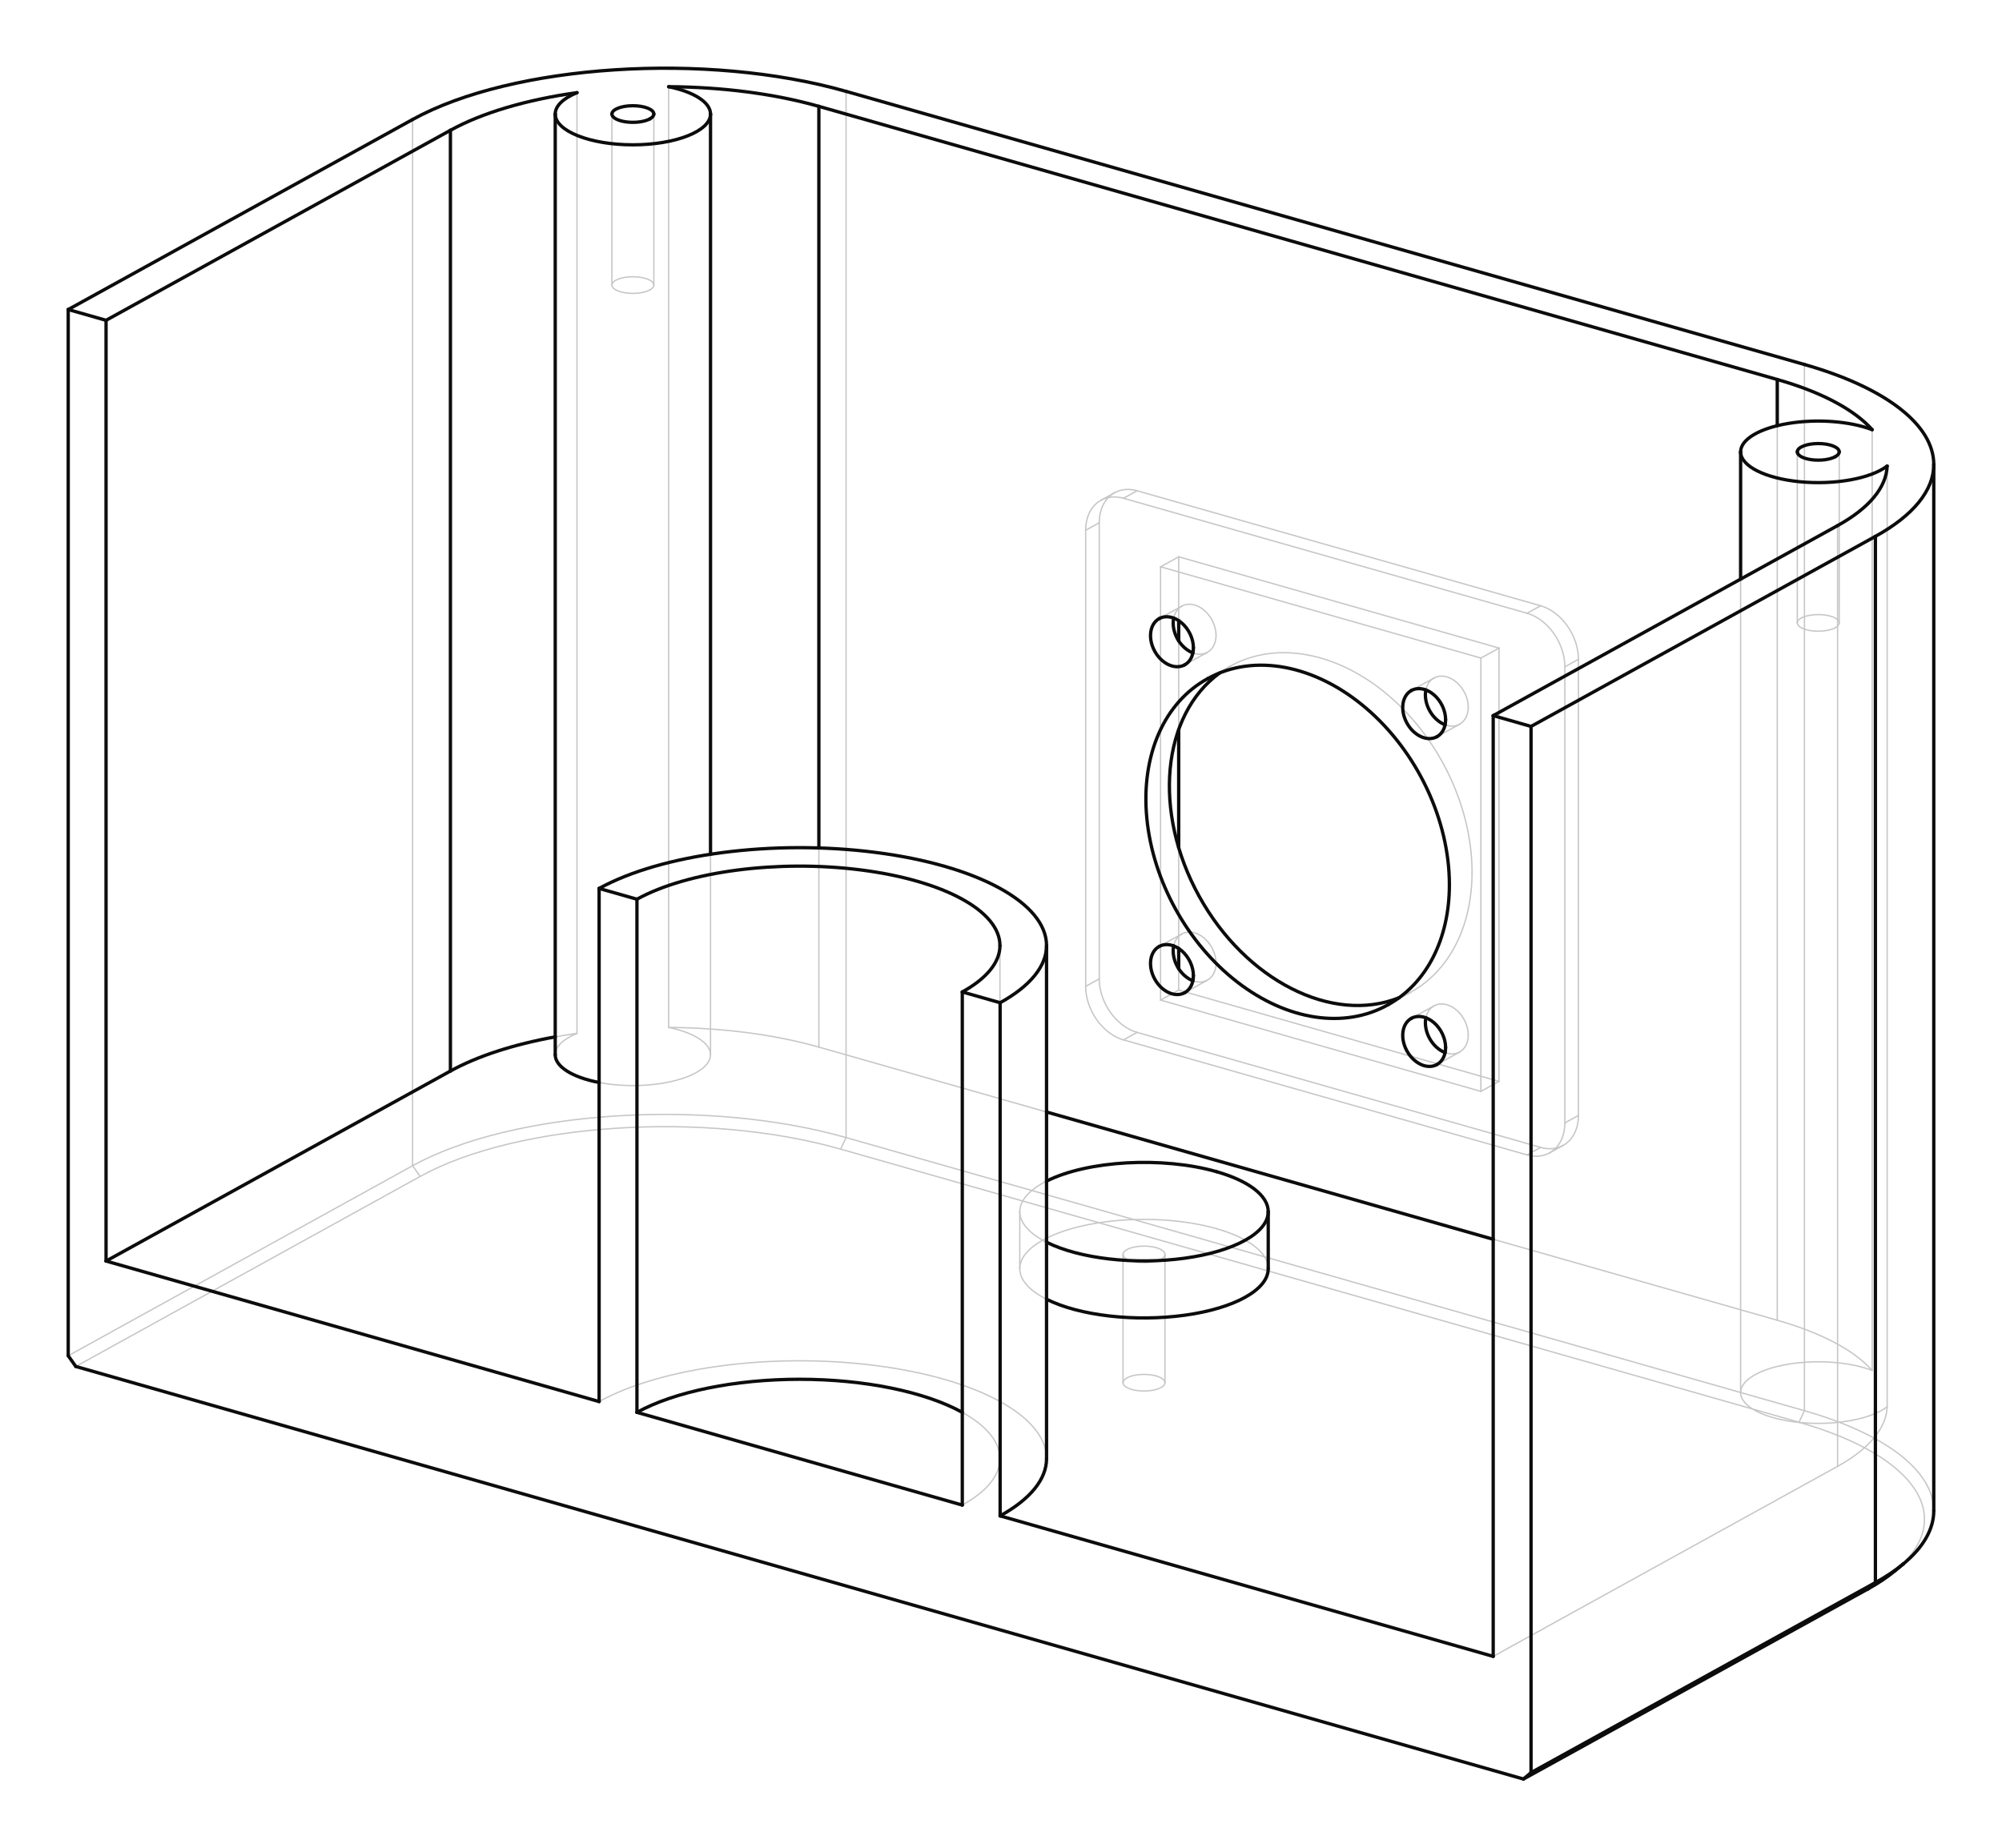
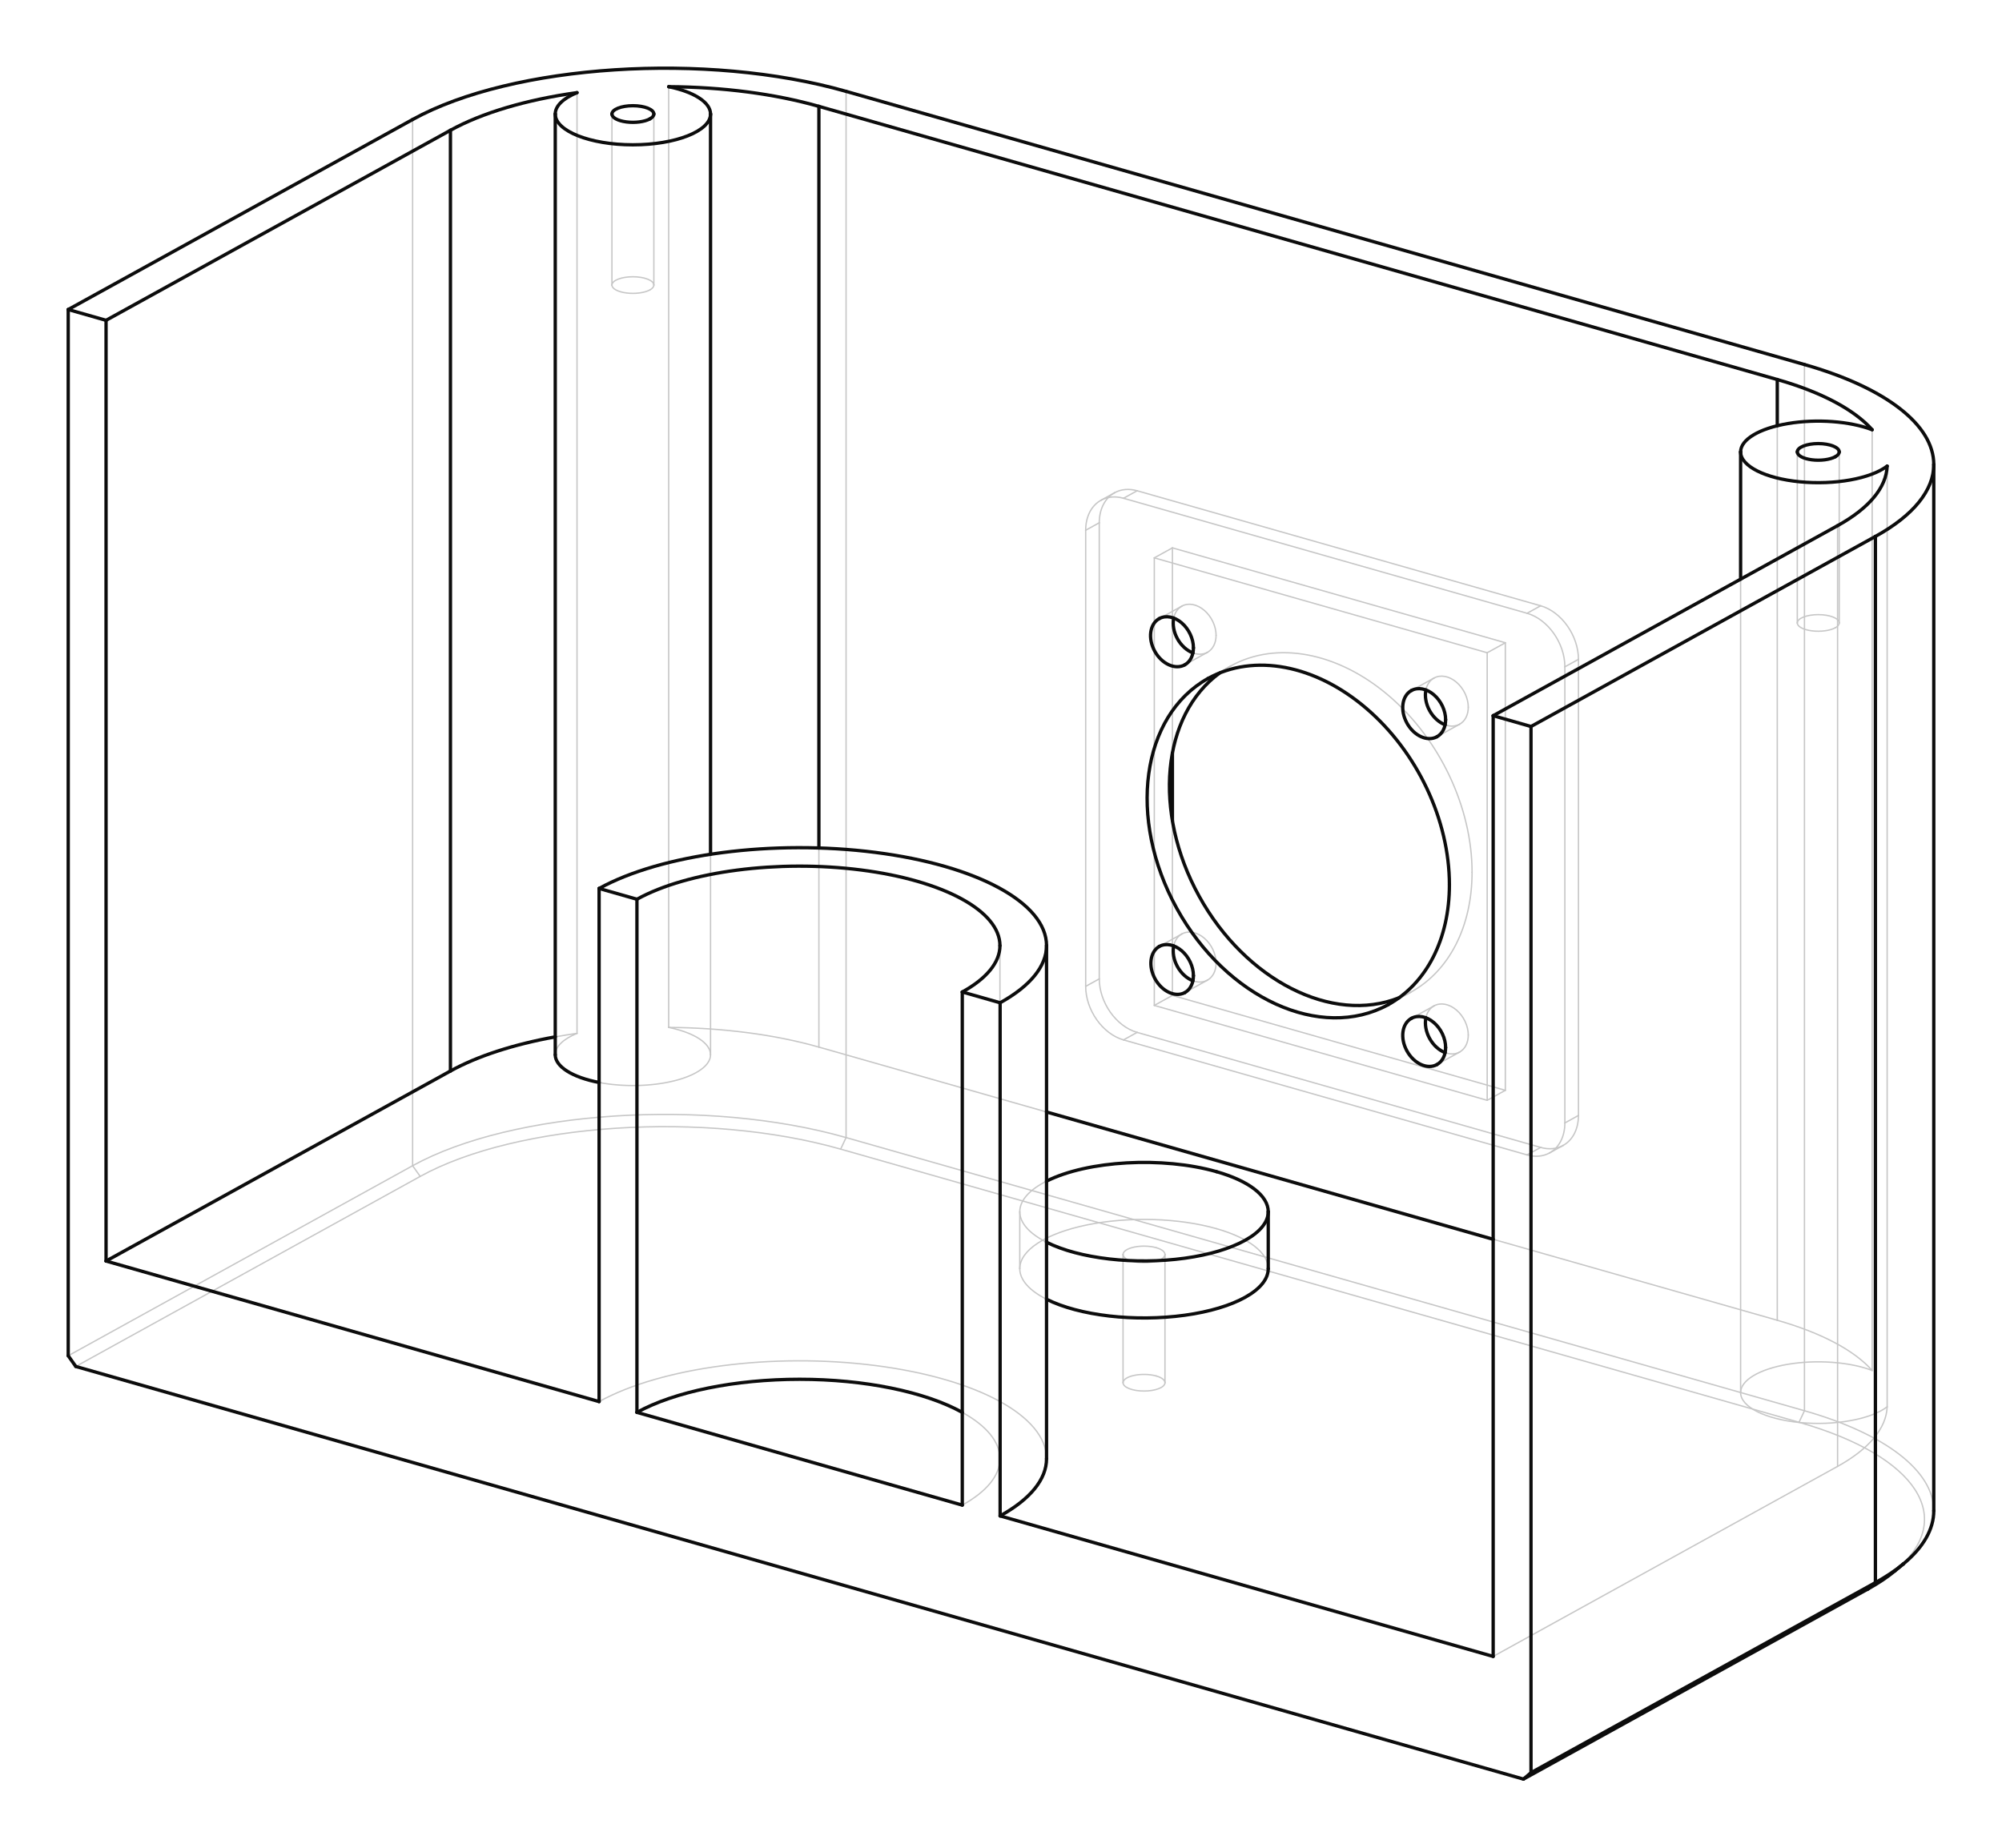
- <svg xmlns="http://www.w3.org/2000/svg" width="180.486mm" height="166.556mm" viewBox="-71.308 -69.863 128.919 118.969" version="1.1">
+ <svg xmlns="http://www.w3.org/2000/svg" width="180.485mm" height="166.561mm" viewBox="-71.293 -69.881 128.918 118.972" version="1.1">
  <g transform="scale(1,-1)" stroke-linecap="round">
    <g fill="none" stroke="rgb(198,198,198)" stroke-width="0.086" id="h">
-       <line x1="-66.915" y1="-17.452" x2="-44.739" y2="-5.213" />
-       <line x1="-66.428" y1="-18.142" x2="-44.252" y2="-5.903" />
-       <path d="M -44.739,-5.213 A 20.0,7.932 -180.0 0,0 -16.826,-3.401" />
-       <path d="M -44.252,-5.903 A 19.4,7.694 -180.0 0,0 -17.176,-4.145" />
-       <line x1="-17.176" y1="-4.145" x2="44.54" y2="-21.736" />
-       <path d="M 44.54,-21.736 A 19.4,7.694 -180.0 0,0 50.714,-31.308" />
-       <path d="M 3.148,-18.754 A 1.35,0.535 3.4052332388434823e-15 0,1 1.01,-19.189" />
-       <path d="M 1.01,-19.189 A 1.35,0.535 3.4052332388434823e-15 0,1 3.71,-19.189" />
-       <path d="M 3.71,-19.189 A 1.35,0.535 3.4052332388434823e-15 0,1 3.148,-18.754" />
-       <line x1="-16.826" y1="-3.401" x2="44.89" y2="-20.992" />
-       <line x1="-1.397" y1="6.338" x2="-1.397" y2="35.714" />
-       <path d="M 1.039,37.773 A 3.0,2.236 118.893 0,1 -0.411,37.646" />
-       <path d="M -0.411,37.646 A 3.0,2.236 118.893 0,1 -1.397,35.714" />
-       <line x1="1.039" y1="37.773" x2="27.025" y2="30.367" />
-       <path d="M 29.461,26.918 A 3.0,2.236 118.893 0,1 27.025,30.367" />
-       <line x1="29.461" y1="-2.457" x2="29.461" y2="26.918" />
-       <path d="M 27.025,-4.517 A 3.0,2.236 118.893 0,1 28.474,-4.389" />
-       <path d="M 28.474,-4.389 A 3.0,2.236 118.893 0,1 29.461,-2.457" />
-       <line x1="1.039" y1="2.89" x2="27.025" y2="-4.517" />
-       <path d="M -1.397,6.338 A 3.0,2.236 118.893 0,1 1.039,2.89" />
-       <path d="M 44.89,-20.992 A 20.0,7.932 -180.0 0,0 53.218,-27.433" />
-       <line x1="24.847" y1="-36.814" x2="47.023" y2="-24.575" />
-       <path d="M 50.216,-20.739 A 17.0,6.742 -180.0 0,0 47.023,-24.575" />
-       <line x1="50.216" y1="39.849" x2="50.216" y2="-20.739" />
-       <path d="M 49.25,-18.397 A 5.0,1.983 -1.428434098218665e-15 0,1 40.779,-19.825" />
-       <path d="M 40.779,-19.825 A 5.0,1.983 -1.428434098218665e-15 0,1 50.216,-20.739" />
-       <line x1="49.25" y1="42.19" x2="49.25" y2="-18.397" />
-       <path d="M 43.139,-15.165 A 17.0,6.742 -180.0 0,0 49.25,-18.397" />
-       <line x1="-18.577" y1="2.426" x2="-3.916" y2="-1.753" />
-       <line x1="24.847" y1="-9.951" x2="43.139" y2="-15.165" />
-       <path d="M -28.25,3.692 A 17.0,6.742 -180.0 0,0 -18.577,2.426" />
-       <line x1="-28.25" y1="64.279" x2="-28.25" y2="3.692" />
-       <path d="M -28.25,3.692 A 5.0,1.983 180.0 0,0 -25.554,1.932" />
-       <path d="M -25.554,1.932 A 5.0,1.983 180.0 0,0 -32.728,0.146" />
-       <path d="M -35.554,1.932 A 5.0,1.983 180.0 0,0 -34.153,3.309" />
-       <line x1="-34.153" y1="63.896" x2="-34.153" y2="3.309" />
-       <path d="M -35.554,3.085 A 17.0,6.742 -180.0 0,0 -34.153,3.309" />
-       <path d="M -29.458,51.191 A 1.35,0.535 1.074464060146504e-15 0,1 -29.204,51.504" />
-       <path d="M -29.204,51.504 A 1.35,0.535 1.074464060146504e-15 0,1 -31.904,51.504" />
-       <path d="M -31.904,51.504 A 1.35,0.535 1.074464060146504e-15 0,1 -29.458,51.191" />
-       <path d="M 46.875,29.434 A 1.35,0.535 1.074464060146504e-15 0,1 47.129,29.747" />
-       <path d="M 47.129,29.747 A 1.35,0.535 1.074464060146504e-15 0,1 44.429,29.747" />
-       <path d="M 44.429,29.747 A 1.35,0.535 1.074464060146504e-15 0,1 46.875,29.434" />
-       <path d="M -3.916,-24.083 A 15.9,6.306 1.074464060146504e-15 0,1 -32.728,-20.403" />
-       <path d="M 7.029,-9.268 A 8.0,3.173 3.4052332388434823e-15 0,1 -5.64,-11.845" />
-       <path d="M -5.64,-11.845 A 8.0,3.173 3.4052332388434823e-15 0,1 -3.916,-13.812" />
-       <path d="M 10.36,-11.845 A 8.0,3.173 3.4052332388434823e-15 0,1 7.029,-9.268" />
-       <path d="M -9.341,-27.069 A 12.9,5.116 1.074464060146504e-15 0,1 -6.916,-24.083" />
-       <path d="M -6.916,-24.083 A 12.9,5.116 1.074464060146504e-15 0,1 -9.341,-21.098" />
-       <path d="M 3.148,-10.492 A 1.35,0.535 3.4052332388434823e-15 0,1 1.01,-10.927" />
-       <path d="M 1.01,-10.927 A 1.35,0.535 3.4052332388434823e-15 0,1 3.71,-10.927" />
-       <path d="M 3.71,-10.927 A 1.35,0.535 3.4052332388434823e-15 0,1 3.148,-10.492" />
-       <line x1="-0.522" y1="6.821" x2="-0.522" y2="36.197" />
-       <path d="M 1.914,38.256 A 3.0,2.236 118.893 0,1 0.465,38.129" />
-       <path d="M 0.465,38.129 A 3.0,2.236 118.893 0,1 -0.522,36.197" />
-       <line x1="1.914" y1="38.256" x2="27.9" y2="30.85" />
-       <path d="M 30.336,27.401 A 3.0,2.236 118.893 0,1 27.9,30.85" />
-       <line x1="30.336" y1="-1.974" x2="30.336" y2="27.401" />
-       <path d="M 27.9,-4.034 A 3.0,2.236 118.893 0,1 29.349,-3.906" />
-       <path d="M 29.349,-3.906 A 3.0,2.236 118.893 0,1 30.336,-1.974" />
-       <line x1="1.914" y1="3.373" x2="27.9" y2="-4.034" />
-       <path d="M -0.522,6.821 A 3.0,2.236 118.893 0,1 1.914,3.373" />
-       <path d="M 7,28.945 A 1.7,1.267 -61.107 0,0 6.441,27.85" />
-       <path d="M 6.441,27.85 A 1.7,1.267 -61.107 0,0 5.509,27.815" />
-       <path d="M 4.271,30.057 A 1.7,1.267 -61.107 0,0 4.798,30.827" />
-       <path d="M 4.798,30.827 A 1.7,1.267 -61.107 0,0 7,28.945" />
-       <path d="M 23.241,24.316 A 1.7,1.267 -61.107 0,0 22.682,23.221" />
-       <path d="M 22.682,23.221 A 1.7,1.267 -61.107 0,0 21.75,23.185" />
-       <path d="M 20.512,25.428 A 1.7,1.267 -61.107 0,0 21.039,26.198" />
-       <path d="M 21.039,26.198 A 1.7,1.267 -61.107 0,0 23.241,24.316" />
-       <path d="M 7,7.831 A 1.7,1.267 -61.107 0,0 6.441,6.736" />
-       <path d="M 6.441,6.736 A 1.7,1.267 -61.107 0,0 5.509,6.701" />
-       <path d="M 4.271,8.944 A 1.7,1.267 -61.107 0,0 4.798,9.713" />
-       <path d="M 4.798,9.713 A 1.7,1.267 -61.107 0,0 7,7.831" />
-       <path d="M 23.485,13.69 A 12.0,8.945 -61.107 0,0 19.538,5.961" />
-       <path d="M 19.538,5.961 A 12.0,8.945 -61.107 0,0 18.783,5.604" />
-       <path d="M 7.237,26.525 A 12.0,8.945 -61.107 0,0 7.942,26.973" />
-       <path d="M 7.942,26.973 A 12.0,8.945 -61.107 0,0 23.485,13.69" />
-       <path d="M 23.241,3.202 A 1.7,1.267 -61.107 0,0 22.682,2.107" />
-       <path d="M 22.682,2.107 A 1.7,1.267 -61.107 0,0 21.75,2.072" />
-       <path d="M 20.512,4.315 A 1.7,1.267 -61.107 0,0 21.039,5.084" />
-       <path d="M 21.039,5.084 A 1.7,1.267 -61.107 0,0 23.241,3.202" />
-       <path d="M -3.916,-6.205 A 8.0,3.173 3.4052332388434823e-15 0,1 -5.64,-8.173" />
-       <path d="M -5.64,-8.173 A 8.0,3.173 3.4052332388434823e-15 0,1 -3.916,-10.14" />
-       <line x1="4.594" y1="6.097" x2="25.22" y2="0.218" />
-       <line x1="25.22" y1="0.218" x2="25.22" y2="28.125" />
-       <line x1="4.594" y1="34.004" x2="25.22" y2="28.125" />
-       <line x1="4.594" y1="6.097" x2="4.594" y2="7.472" />
-       <line x1="4.594" y1="8.778" x2="4.594" y2="15.272" />
-       <line x1="4.594" y1="22.876" x2="4.594" y2="28.586" />
-       <line x1="4.594" y1="29.891" x2="4.594" y2="34.004" />
-       <line x1="3.427" y1="5.453" x2="3.427" y2="33.36" />
-       <line x1="3.427" y1="5.453" x2="24.053" y2="-0.426" />
-       <line x1="3.427" y1="33.36" x2="24.053" y2="27.481" />
-       <line x1="24.053" y1="-0.426" x2="24.053" y2="27.481" />
-       <line x1="4.594" y1="6.097" x2="3.427" y2="5.453" />
-       <line x1="25.22" y1="0.218" x2="24.053" y2="-0.426" />
-       <line x1="25.22" y1="28.125" x2="24.053" y2="27.481" />
-       <line x1="4.594" y1="34.004" x2="3.427" y2="33.36" />
-       <line x1="40.779" y1="-19.825" x2="40.779" y2="32.566" />
-       <line x1="-25.554" y1="1.932" x2="-25.554" y2="14.845" />
-       <line x1="-29.204" y1="51.504" x2="-29.204" y2="62.519" />
-       <line x1="-31.904" y1="51.504" x2="-31.904" y2="62.519" />
-       <line x1="47.129" y1="29.747" x2="47.129" y2="40.762" />
-       <line x1="44.429" y1="29.747" x2="44.429" y2="40.762" />
-       <line x1="-6.916" y1="-24.083" x2="-6.916" y2="8.964" />
-       <line x1="3.71" y1="-19.189" x2="3.71" y2="-10.927" />
-       <line x1="1.01" y1="-19.189" x2="1.01" y2="-10.927" />
-       <line x1="0.465" y1="38.129" x2="-0.411" y2="37.646" />
-       <line x1="29.349" y1="-3.906" x2="28.474" y2="-4.389" />
-       <line x1="4.982" y1="27.045" x2="6.441" y2="27.85" />
-       <line x1="3.339" y1="30.022" x2="4.798" y2="30.827" />
-       <line x1="21.223" y1="22.416" x2="22.682" y2="23.221" />
-       <line x1="19.58" y1="25.393" x2="21.039" y2="26.198" />
-       <line x1="4.982" y1="5.931" x2="6.441" y2="6.736" />
-       <line x1="3.339" y1="8.908" x2="4.798" y2="9.713" />
-       <line x1="18.079" y1="5.156" x2="19.538" y2="5.961" />
-       <line x1="6.483" y1="26.168" x2="7.942" y2="26.973" />
-       <line x1="21.223" y1="1.302" x2="22.682" y2="2.107" />
-       <line x1="19.58" y1="4.279" x2="21.039" y2="5.084" />
-       <line x1="-5.64" y1="-11.845" x2="-5.64" y2="-8.173" />
-       <line x1="-44.739" y1="-5.213" x2="-44.739" y2="62.167" />
-       <line x1="-44.739" y1="-5.213" x2="-44.252" y2="-5.903" />
-       <line x1="-16.826" y1="-3.401" x2="-16.826" y2="63.979" />
-       <line x1="-16.826" y1="-3.401" x2="-17.176" y2="-4.145" />
-       <line x1="44.89" y1="-20.992" x2="44.89" y2="46.388" />
-       <line x1="47.023" y1="-24.575" x2="47.023" y2="36.012" />
-       <line x1="43.139" y1="-15.165" x2="43.139" y2="42.447" />
-       <line x1="-18.577" y1="2.426" x2="-18.577" y2="15.251" />
-       <line x1="44.89" y1="-20.992" x2="44.54" y2="-21.736" />
-       <line x1="-1.397" y1="6.338" x2="-0.522" y2="6.821" />
-       <line x1="-1.397" y1="35.714" x2="-0.522" y2="36.197" />
-       <line x1="1.039" y1="37.773" x2="1.914" y2="38.256" />
-       <line x1="27.025" y1="30.367" x2="27.9" y2="30.85" />
-       <line x1="29.461" y1="26.918" x2="30.336" y2="27.401" />
-       <line x1="29.461" y1="-2.457" x2="30.336" y2="-1.974" />
-       <line x1="27.025" y1="-4.517" x2="27.9" y2="-4.034" />
-       <line x1="1.039" y1="2.89" x2="1.914" y2="3.373" />
+       <line x1="-66.9" y1="-17.433" x2="-44.723" y2="-5.194" />
+       <line x1="-66.413" y1="-18.123" x2="-44.235" y2="-5.883" />
+       <path d="M -44.723,-5.194 A 20.0,7.933 -180.0 0,0 -16.81,-3.382" />
+       <path d="M -44.235,-5.883 A 19.4,7.695 -180.0 0,0 -17.16,-4.126" />
+       <line x1="-17.16" y1="-4.126" x2="44.554" y2="-21.719" />
+       <path d="M 44.554,-21.719 A 19.4,7.695 -180.0 0,0 50.728,-31.292" />
+       <path d="M 3.163,-18.736 A 1.35,0.535 3.52767889228038e-15 0,1 1.025,-19.171" />
+       <path d="M 1.025,-19.171 A 1.35,0.535 3.52767889228038e-15 0,1 3.725,-19.171" />
+       <path d="M 3.725,-19.171 A 1.35,0.535 3.52767889228038e-15 0,1 3.163,-18.736" />
+       <line x1="-16.81" y1="-3.382" x2="44.905" y2="-20.975" />
+       <line x1="-1.381" y1="6.357" x2="-1.381" y2="35.732" />
+       <path d="M 1.055,37.791 A 3.0,2.236 118.894 0,1 -0.395,37.664" />
+       <path d="M -0.395,37.664 A 3.0,2.236 118.894 0,1 -1.381,35.732" />
+       <line x1="1.055" y1="37.791" x2="27.04" y2="30.384" />
+       <path d="M 29.476,26.935 A 3.0,2.236 118.894 0,1 27.04,30.384" />
+       <line x1="29.476" y1="-2.44" x2="29.476" y2="26.935" />
+       <path d="M 27.04,-4.499 A 3.0,2.236 118.894 0,1 28.489,-4.372" />
+       <path d="M 28.489,-4.372 A 3.0,2.236 118.894 0,1 29.476,-2.44" />
+       <line x1="1.055" y1="2.908" x2="27.04" y2="-4.499" />
+       <path d="M -1.381,6.357 A 3.0,2.236 118.894 0,1 1.055,2.908" />
+       <path d="M 44.905,-20.975 A 20.0,7.933 -180.0 0,0 53.232,-27.417" />
+       <line x1="24.859" y1="-36.798" x2="47.037" y2="-24.559" />
+       <path d="M 50.23,-20.722 A 17.0,6.743 -180.0 0,0 47.037,-24.559" />
+       <line x1="50.23" y1="39.864" x2="50.23" y2="-20.722" />
+       <path d="M 49.264,-18.381 A 5.0,1.983 4.429347791376688e-15 0,1 40.793,-19.808" />
+       <path d="M 40.793,-19.808 A 5.0,1.983 4.429347791376688e-15 0,1 50.23,-20.722" />
+       <line x1="49.264" y1="42.205" x2="49.264" y2="-18.381" />
+       <path d="M 43.154,-15.148 A 17.0,6.743 -180.0 0,0 49.264,-18.381" />
+       <line x1="-18.561" y1="2.445" x2="-3.902" y2="-1.734" />
+       <line x1="24.859" y1="-9.933" x2="43.154" y2="-15.148" />
+       <path d="M -28.233,3.712 A 17.0,6.743 -180.0 0,0 -18.561,2.445" />
+       <line x1="-28.233" y1="64.298" x2="-28.233" y2="3.712" />
+       <path d="M -28.233,3.712 A 5.0,1.983 -180.0 0,0 -25.538,1.952" />
+       <path d="M -25.538,1.952 A 5.0,1.983 -180.0 0,0 -32.714,0.166" />
+       <path d="M -35.538,1.952 A 5.0,1.983 -180.0 0,0 -34.136,3.329" />
+       <line x1="-34.136" y1="63.915" x2="-34.136" y2="3.329" />
+       <path d="M -35.538,3.104 A 17.0,6.743 -180.0 0,0 -34.136,3.329" />
+       <path d="M -29.442,51.21 A 1.35,0.535 2.1318506024499657e-15 0,1 -29.188,51.522" />
+       <path d="M -29.188,51.522 A 1.35,0.535 2.1318506024499657e-15 0,1 -31.888,51.522" />
+       <path d="M -31.888,51.522 A 1.35,0.535 2.1318506024499657e-15 0,1 -29.442,51.21" />
+       <path d="M 46.889,29.45 A 1.35,0.535 2.1318506024499657e-15 0,1 47.143,29.762" />
+       <path d="M 47.143,29.762 A 1.35,0.535 2.1318506024499657e-15 0,1 44.443,29.762" />
+       <path d="M 44.443,29.762 A 1.35,0.535 2.1318506024499657e-15 0,1 46.889,29.45" />
+       <path d="M -3.902,-24.066 A 15.9,6.307 2.1318506024499657e-15 0,1 -32.714,-20.386" />
+       <path d="M 7.044,-9.25 A 8.0,3.173 3.52767889228038e-15 0,1 -5.625,-11.827" />
+       <path d="M -5.625,-11.827 A 8.0,3.173 3.52767889228038e-15 0,1 -3.902,-13.794" />
+       <path d="M 10.375,-11.827 A 8.0,3.173 3.52767889228038e-15 0,1 7.044,-9.25" />
+       <path d="M -9.327,-27.053 A 12.9,5.117 2.1318506024499657e-15 0,1 -6.902,-24.066" />
+       <path d="M -6.902,-24.066 A 12.9,5.117 2.1318506024499657e-15 0,1 -9.327,-21.08" />
+       <path d="M 3.163,-10.474 A 1.35,0.535 3.52767889228038e-15 0,1 1.025,-10.909" />
+       <path d="M 1.025,-10.909 A 1.35,0.535 3.52767889228038e-15 0,1 3.725,-10.909" />
+       <path d="M 3.725,-10.909 A 1.35,0.535 3.52767889228038e-15 0,1 3.163,-10.474" />
+       <line x1="-0.506" y1="6.84" x2="-0.506" y2="36.215" />
+       <path d="M 1.93,38.275 A 3.0,2.236 118.894 0,1 0.481,38.147" />
+       <path d="M 0.481,38.147 A 3.0,2.236 118.894 0,1 -0.506,36.215" />
+       <line x1="1.93" y1="38.275" x2="27.915" y2="30.867" />
+       <path d="M 30.351,27.418 A 3.0,2.236 118.894 0,1 27.915,30.867" />
+       <line x1="30.351" y1="-1.957" x2="30.351" y2="27.418" />
+       <path d="M 27.915,-4.016 A 3.0,2.236 118.894 0,1 29.365,-3.889" />
+       <path d="M 29.365,-3.889 A 3.0,2.236 118.894 0,1 30.351,-1.957" />
+       <line x1="1.93" y1="3.392" x2="27.915" y2="-4.016" />
+       <path d="M -0.506,6.84 A 3.0,2.236 118.894 0,1 1.93,3.392" />
+       <path d="M 7.016,28.963 A 1.7,1.267 -61.106 0,0 6.457,27.868" />
+       <path d="M 6.457,27.868 A 1.7,1.267 -61.106 0,0 5.525,27.833" />
+       <path d="M 4.287,30.075 A 1.7,1.267 -61.106 0,0 4.814,30.845" />
+       <path d="M 4.814,30.845 A 1.7,1.267 -61.106 0,0 7.016,28.963" />
+       <path d="M 23.256,24.333 A 1.7,1.267 -61.106 0,0 22.697,23.238" />
+       <path d="M 22.697,23.238 A 1.7,1.267 -61.106 0,0 21.765,23.203" />
+       <path d="M 20.527,25.446 A 1.7,1.267 -61.106 0,0 21.054,26.215" />
+       <path d="M 21.054,26.215 A 1.7,1.267 -61.106 0,0 23.256,24.333" />
+       <path d="M 7.016,7.85 A 1.7,1.267 -61.106 0,0 6.457,6.755" />
+       <path d="M 6.457,6.755 A 1.7,1.267 -61.106 0,0 5.525,6.719" />
+       <path d="M 4.287,8.962 A 1.7,1.267 -61.106 0,0 4.814,9.732" />
+       <path d="M 4.814,9.732 A 1.7,1.267 -61.106 0,0 7.016,7.85" />
+       <path d="M 23.5,13.707 A 12.0,8.945 -61.106 0,0 19.554,5.979" />
+       <path d="M 19.554,5.979 A 12.0,8.945 -61.106 0,0 18.799,5.622" />
+       <path d="M 7.253,26.543 A 12.0,8.945 -61.106 0,0 7.957,26.991" />
+       <path d="M 7.957,26.991 A 12.0,8.945 -61.106 0,0 23.5,13.707" />
+       <path d="M 23.256,3.22 A 1.7,1.267 -61.106 0,0 22.697,2.125" />
+       <path d="M 22.697,2.125 A 1.7,1.267 -61.106 0,0 21.765,2.089" />
+       <path d="M 20.527,4.332 A 1.7,1.267 -61.106 0,0 21.054,5.102" />
+       <path d="M 21.054,5.102 A 1.7,1.267 -61.106 0,0 23.256,3.22" />
+       <path d="M -3.902,-6.188 A 8.0,3.173 3.52767889228038e-15 0,1 -5.625,-8.155" />
+       <path d="M -5.625,-8.155 A 8.0,3.173 3.52767889228038e-15 0,1 -3.902,-10.122" />
+       <line x1="4.204" y1="5.773" x2="25.642" y2="-0.339" />
+       <line x1="25.642" y1="-0.339" x2="25.642" y2="28.486" />
+       <line x1="4.204" y1="34.597" x2="25.642" y2="28.486" />
+       <line x1="4.204" y1="5.773" x2="4.204" y2="17.028" />
+       <line x1="4.204" y1="21.388" x2="4.204" y2="34.597" />
+       <line x1="3.037" y1="5.129" x2="3.037" y2="33.953" />
+       <line x1="3.037" y1="5.129" x2="24.474" y2="-0.983" />
+       <line x1="3.037" y1="33.953" x2="24.474" y2="27.842" />
+       <line x1="24.474" y1="-0.983" x2="24.474" y2="27.842" />
+       <line x1="4.204" y1="5.773" x2="3.037" y2="5.129" />
+       <line x1="25.642" y1="-0.339" x2="24.474" y2="-0.983" />
+       <line x1="25.642" y1="28.486" x2="24.474" y2="27.842" />
+       <line x1="4.204" y1="34.597" x2="3.037" y2="33.953" />
+       <line x1="40.793" y1="-19.808" x2="40.793" y2="32.581" />
+       <line x1="-25.538" y1="1.952" x2="-25.538" y2="14.863" />
+       <line x1="-29.188" y1="51.522" x2="-29.188" y2="62.538" />
+       <line x1="-31.888" y1="51.522" x2="-31.888" y2="62.538" />
+       <line x1="47.143" y1="29.762" x2="47.143" y2="40.778" />
+       <line x1="44.443" y1="29.762" x2="44.443" y2="40.778" />
+       <line x1="-6.902" y1="-24.066" x2="-6.902" y2="8.981" />
+       <line x1="3.725" y1="-19.171" x2="3.725" y2="-10.909" />
+       <line x1="1.025" y1="-19.171" x2="1.025" y2="-10.909" />
+       <line x1="0.481" y1="38.147" x2="-0.395" y2="37.664" />
+       <line x1="29.365" y1="-3.889" x2="28.489" y2="-4.372" />
+       <line x1="4.998" y1="27.063" x2="6.457" y2="27.868" />
+       <line x1="3.355" y1="30.04" x2="4.814" y2="30.845" />
+       <line x1="21.238" y1="22.433" x2="22.697" y2="23.238" />
+       <line x1="19.595" y1="25.41" x2="21.054" y2="26.215" />
+       <line x1="4.998" y1="5.95" x2="6.457" y2="6.755" />
+       <line x1="3.355" y1="8.926" x2="4.814" y2="9.732" />
+       <line x1="18.095" y1="5.174" x2="19.554" y2="5.979" />
+       <line x1="6.498" y1="26.186" x2="7.957" y2="26.991" />
+       <line x1="21.238" y1="1.32" x2="22.697" y2="2.125" />
+       <line x1="19.595" y1="4.297" x2="21.054" y2="5.102" />
+       <line x1="-5.625" y1="-11.827" x2="-5.625" y2="-8.155" />
+       <line x1="-44.723" y1="-5.194" x2="-44.723" y2="62.185" />
+       <line x1="-44.723" y1="-5.194" x2="-44.235" y2="-5.883" />
+       <line x1="-16.81" y1="-3.382" x2="-16.81" y2="63.997" />
+       <line x1="-16.81" y1="-3.382" x2="-17.16" y2="-4.126" />
+       <line x1="44.905" y1="-20.975" x2="44.905" y2="46.404" />
+       <line x1="47.037" y1="-24.559" x2="47.037" y2="36.027" />
+       <line x1="43.154" y1="-15.148" x2="43.154" y2="42.462" />
+       <line x1="-18.561" y1="2.445" x2="-18.561" y2="15.268" />
+       <line x1="44.905" y1="-20.975" x2="44.554" y2="-21.719" />
+       <line x1="-1.381" y1="6.357" x2="-0.506" y2="6.84" />
+       <line x1="-1.381" y1="35.732" x2="-0.506" y2="36.215" />
+       <line x1="1.055" y1="37.791" x2="1.93" y2="38.275" />
+       <line x1="27.04" y1="30.384" x2="27.915" y2="30.867" />
+       <line x1="29.476" y1="26.935" x2="30.351" y2="27.418" />
+       <line x1="29.476" y1="-2.44" x2="30.351" y2="-1.957" />
+       <line x1="27.04" y1="-4.499" x2="27.915" y2="-4.016" />
+       <line x1="1.055" y1="2.908" x2="1.93" y2="3.392" />
    </g>
    <g fill="none" stroke="rgb(12,12,12)" stroke-width="0.214" id="v">
-       <line x1="-66.915" y1="49.928" x2="-44.739" y2="62.167" />
-       <line x1="-66.915" y1="49.928" x2="-66.915" y2="-17.452" />
-       <line x1="-66.915" y1="-17.452" x2="-66.428" y2="-18.142" />
-       <path d="M -16.826,63.979 A 20.0,7.932 1.074464060146504e-15 0,1 -44.739,62.167" />
-       <line x1="-16.826" y1="63.979" x2="44.89" y2="46.388" />
-       <path d="M 49.459,35.318 A 20.0,7.932 1.074464060146504e-15 0,1 53.218,39.947" />
-       <path d="M 53.218,39.947 A 20.0,7.932 1.074464060146504e-15 0,1 44.89,46.388" />
-       <line x1="27.283" y1="23.079" x2="49.459" y2="35.318" />
-       <line x1="27.283" y1="23.079" x2="24.847" y2="23.774" />
-       <line x1="24.847" y1="23.774" x2="47.023" y2="36.012" />
-       <path d="M 50.216,39.849 A 17.0,6.742 -180.0 0,0 47.023,36.012" />
-       <path d="M 50.216,39.849 A 5.0,1.983 -180.0 0,0 40.779,40.762" />
-       <path d="M 40.779,40.762 A 5.0,1.983 -180.0 0,0 49.25,42.19" />
-       <path d="M 43.139,45.422 A 17.0,6.742 -180.0 0,0 49.25,42.19" />
-       <line x1="-18.577" y1="63.013" x2="43.139" y2="45.422" />
-       <path d="M -28.25,64.279 A 17.0,6.742 -180.0 0,0 -18.577,63.013" />
-       <path d="M -34.153,63.896 A 5.0,1.983 2.5419490025573632e-15 0,1 -35.554,62.519" />
-       <path d="M -35.554,62.519 A 5,1.983 2.5419490025573632e-15 0,1 -25.554,62.519" />
-       <path d="M -25.554,62.519 A 5.0,1.983 2.5419490025573632e-15 0,1 -28.25,64.279" />
-       <path d="M -42.303,61.472 A 17.0,6.742 -180.0 0,0 -34.153,63.896" />
-       <line x1="-64.479" y1="49.234" x2="-42.303" y2="61.472" />
-       <line x1="-64.479" y1="49.234" x2="-66.915" y2="49.928" />
-       <path d="M -29.458,62.207 A 1.35,0.535 1.074464060146504e-15 0,1 -29.204,62.519" />
-       <path d="M -29.204,62.519 A 1.35,0.535 1.074464060146504e-15 0,1 -31.904,62.519" />
-       <path d="M -31.904,62.519 A 1.35,0.535 1.074464060146504e-15 0,1 -29.458,62.207" />
-       <path d="M 46.875,40.45 A 1.35,0.535 1.074464060146504e-15 0,1 47.129,40.762" />
-       <path d="M 47.129,40.762 A 1.35,0.535 1.074464060146504e-15 0,1 44.429,40.762" />
-       <path d="M 44.429,40.762 A 1.35,0.535 1.074464060146504e-15 0,1 46.875,40.45" />
-       <line x1="-66.428" y1="-18.142" x2="26.795" y2="-44.713" />
-       <line x1="26.795" y1="-44.713" x2="27.283" y2="-44.301" />
-       <line x1="27.283" y1="23.079" x2="27.283" y2="-44.301" />
-       <line x1="24.847" y1="23.774" x2="24.847" y2="-36.814" />
-       <line x1="24.847" y1="-36.814" x2="-6.905" y2="-27.764" />
-       <line x1="-6.905" y1="-27.764" x2="-6.905" y2="5.284" />
-       <line x1="-6.905" y1="5.284" x2="-9.341" y2="5.978" />
-       <line x1="-9.341" y1="-27.069" x2="-9.341" y2="5.978" />
-       <line x1="-9.341" y1="-27.069" x2="-30.292" y2="-21.098" />
-       <line x1="-30.292" y1="-21.098" x2="-30.292" y2="11.95" />
-       <line x1="-30.292" y1="11.95" x2="-32.728" y2="12.644" />
-       <line x1="-32.728" y1="-20.403" x2="-32.728" y2="12.644" />
-       <line x1="-32.728" y1="-20.403" x2="-64.479" y2="-11.353" />
-       <line x1="-64.479" y1="49.234" x2="-64.479" y2="-11.353" />
-       <path d="M 50.714,-31.308 A 19.4,7.694 -180.0 0,0 48.972,-32.474" />
-       <line x1="48.972" y1="-32.474" x2="26.795" y2="-44.713" />
-       <path d="M 53.218,-27.433 A 20.0,7.932 -180.0 0,0 51.255,-30.86" />
-       <path d="M 51.255,-30.86 A 20.0,7.932 -180.0 0,0 49.459,-32.062" />
-       <line x1="49.459" y1="-32.062" x2="27.283" y2="-44.301" />
-       <line x1="-3.916" y1="-1.753" x2="24.847" y2="-9.951" />
-       <path d="M 5.541,28.14 A 1.7,1.267 -61.107 0,0 4.982,27.045" />
-       <path d="M 4.982,27.045 A 1.7,1.267 -61.107 1,0 3.339,30.022" />
-       <path d="M 3.339,30.022 A 1.7,1.267 -61.107 0,0 5.541,28.14" />
-       <path d="M 21.782,23.511 A 1.7,1.267 -61.107 0,0 21.223,22.416" />
-       <path d="M 21.223,22.416 A 1.7,1.267 -61.107 1,0 19.58,25.393" />
-       <path d="M 19.58,25.393 A 1.7,1.267 -61.107 0,0 21.782,23.511" />
-       <path d="M 5.541,7.026 A 1.7,1.267 -61.107 0,0 4.982,5.931" />
-       <path d="M 4.982,5.931 A 1.7,1.267 -61.107 1,0 3.339,8.908" />
-       <path d="M 3.339,8.908 A 1.7,1.267 -61.107 0,0 5.541,7.026" />
-       <path d="M 22.026,12.885 A 12.0,8.945 -61.107 0,0 18.079,5.156" />
-       <path d="M 18.079,5.156 A 12,8.945 -61.107 1,0 6.483,26.168" />
-       <path d="M 6.483,26.168 A 12.0,8.945 -61.107 0,0 22.026,12.885" />
-       <path d="M 21.782,2.397 A 1.7,1.267 -61.107 0,0 21.223,1.302" />
-       <path d="M 21.223,1.302 A 1.7,1.267 -61.107 1,0 19.58,4.279" />
-       <path d="M 19.58,4.279 A 1.7,1.267 -61.107 0,0 21.782,2.397" />
-       <path d="M -32.728,0.146 A 5.0,1.983 180.0 0,0 -35.554,1.932" />
-       <path d="M -42.303,0.885 A 17.0,6.742 -180.0 0,0 -35.554,3.085" />
-       <line x1="-64.479" y1="-11.353" x2="-42.303" y2="0.885" />
-       <path d="M -6.905,-27.764 A 15.9,6.306 1.074464060146504e-15 0,1 -3.916,-24.083" />
-       <path d="M -3.916,-13.812 A 8.0,3.173 3.4052332388434823e-15 0,1 10.36,-11.845" />
-       <path d="M -6.905,5.284 A 15.9,6.306 1.074464060146504e-15 0,1 -3.916,8.964" />
-       <path d="M -3.916,8.964 A 15.9,6.306 1.074464060146504e-15 0,1 -32.728,12.644" />
-       <path d="M -9.341,5.978 A 12.9,5.116 1.074464060146504e-15 0,1 -6.916,8.964" />
-       <path d="M -6.916,8.964 A 12.9,5.116 1.074464060146504e-15 0,1 -30.292,11.95" />
-       <path d="M -9.341,-21.098 A 12.9,5.116 1.074464060146504e-15 0,1 -30.292,-21.098" />
-       <path d="M 5.509,27.815 A 1.7,1.267 -61.107 0,0 4.271,30.057" />
-       <path d="M 21.75,23.185 A 1.7,1.267 -61.107 0,0 20.512,25.428" />
-       <path d="M 5.509,6.701 A 1.7,1.267 -61.107 0,0 4.271,8.944" />
-       <path d="M 18.783,5.604 A 12.0,8.945 -61.107 0,0 7.237,26.525" />
-       <path d="M 21.75,2.072 A 1.7,1.267 -61.107 0,0 20.512,4.315" />
-       <path d="M 7.029,-5.596 A 8.0,3.173 3.4052332388434823e-15 0,1 -3.916,-6.205" />
-       <path d="M -3.916,-10.14 A 8.0,3.173 3.4052332388434823e-15 0,1 10.36,-8.173" />
-       <path d="M 10.36,-8.173 A 8.0,3.173 3.4052332388434823e-15 0,1 7.029,-5.596" />
-       <line x1="4.594" y1="7.472" x2="4.594" y2="8.778" />
-       <line x1="4.594" y1="15.272" x2="4.594" y2="22.876" />
-       <line x1="4.594" y1="28.586" x2="4.594" y2="29.891" />
-       <line x1="49.459" y1="-32.062" x2="49.459" y2="35.318" />
-       <line x1="43.139" y1="42.447" x2="43.139" y2="45.422" />
-       <line x1="-18.577" y1="15.251" x2="-18.577" y2="63.013" />
-       <line x1="-42.303" y1="0.885" x2="-42.303" y2="61.472" />
-       <line x1="49.459" y1="-32.062" x2="48.972" y2="-32.474" />
-       <line x1="53.218" y1="39.947" x2="53.218" y2="-27.433" />
-       <line x1="40.779" y1="32.566" x2="40.779" y2="40.762" />
-       <line x1="-25.554" y1="14.845" x2="-25.554" y2="62.519" />
-       <line x1="-35.554" y1="1.932" x2="-35.554" y2="62.519" />
-       <line x1="-3.916" y1="-24.083" x2="-3.916" y2="8.964" />
-       <line x1="50.714" y1="-31.308" x2="51.255" y2="-30.86" />
-       <line x1="10.36" y1="-11.845" x2="10.36" y2="-8.173" />
+       <line x1="-66.9" y1="49.946" x2="-44.723" y2="62.185" />
+       <line x1="-66.9" y1="49.946" x2="-66.9" y2="-17.433" />
+       <line x1="-66.9" y1="-17.433" x2="-66.413" y2="-18.123" />
+       <path d="M -16.81,63.997 A 20.0,7.933 2.1318506024499657e-15 0,1 -44.723,62.185" />
+       <line x1="-16.81" y1="63.997" x2="44.905" y2="46.404" />
+       <path d="M 49.473,35.333 A 20.0,7.933 2.1318506024499657e-15 0,1 53.232,39.963" />
+       <path d="M 53.232,39.963 A 20.0,7.933 2.1318506024499657e-15 0,1 44.905,46.404" />
+       <line x1="27.295" y1="23.093" x2="49.473" y2="35.333" />
+       <line x1="27.295" y1="23.093" x2="24.859" y2="23.788" />
+       <line x1="24.859" y1="23.788" x2="47.037" y2="36.027" />
+       <path d="M 50.23,39.864 A 17.0,6.743 -180.0 0,0 47.037,36.027" />
+       <path d="M 50.23,39.864 A 5.0,1.983 -180.0 0,0 40.793,40.778" />
+       <path d="M 40.793,40.778 A 5.0,1.983 -180.0 0,0 49.264,42.205" />
+       <path d="M 43.154,45.438 A 17.0,6.743 -180.0 0,0 49.264,42.205" />
+       <line x1="-18.561" y1="63.031" x2="43.154" y2="45.438" />
+       <path d="M -28.233,64.298 A 17.0,6.743 -180.0 0,0 -18.561,63.031" />
+       <path d="M -34.136,63.915 A 5.0,1.983 2.2025286021586257e-15 0,1 -35.538,62.538" />
+       <path d="M -35.538,62.538 A 5.0,1.983 2.2025286021586257e-15 0,1 -25.538,62.538" />
+       <path d="M -25.538,62.538 A 5.0,1.983 2.2025286021586257e-15 0,1 -28.233,64.298" />
+       <path d="M -42.287,61.491 A 17.0,6.743 -180.0 0,0 -34.136,63.915" />
+       <line x1="-64.464" y1="49.252" x2="-42.287" y2="61.491" />
+       <line x1="-64.464" y1="49.252" x2="-66.9" y2="49.946" />
+       <path d="M -29.442,62.225 A 1.35,0.535 2.1318506024499657e-15 0,1 -29.188,62.538" />
+       <path d="M -29.188,62.538 A 1.35,0.535 2.1318506024499657e-15 0,1 -31.888,62.538" />
+       <path d="M -31.888,62.538 A 1.35,0.535 2.1318506024499657e-15 0,1 -29.442,62.225" />
+       <path d="M 46.889,40.465 A 1.35,0.535 2.1318506024499657e-15 0,1 47.143,40.778" />
+       <path d="M 47.143,40.778 A 1.35,0.535 2.1318506024499657e-15 0,1 44.443,40.778" />
+       <path d="M 44.443,40.778 A 1.35,0.535 2.1318506024499657e-15 0,1 46.889,40.465" />
+       <line x1="-66.413" y1="-18.123" x2="26.808" y2="-44.698" />
+       <line x1="26.808" y1="-44.698" x2="27.295" y2="-44.286" />
+       <line x1="27.295" y1="23.093" x2="27.295" y2="-44.286" />
+       <line x1="24.859" y1="23.788" x2="24.859" y2="-36.798" />
+       <line x1="24.859" y1="-36.798" x2="-6.891" y2="-27.747" />
+       <line x1="-6.891" y1="-27.747" x2="-6.891" y2="5.3" />
+       <line x1="-6.891" y1="5.3" x2="-9.327" y2="5.994" />
+       <line x1="-9.327" y1="-27.053" x2="-9.327" y2="5.994" />
+       <line x1="-9.327" y1="-27.053" x2="-30.278" y2="-21.08" />
+       <line x1="-30.278" y1="-21.08" x2="-30.278" y2="11.967" />
+       <line x1="-30.278" y1="11.967" x2="-32.714" y2="12.661" />
+       <line x1="-32.714" y1="-20.386" x2="-32.714" y2="12.661" />
+       <line x1="-32.714" y1="-20.386" x2="-64.464" y2="-11.334" />
+       <line x1="-64.464" y1="49.252" x2="-64.464" y2="-11.334" />
+       <path d="M 50.728,-31.292 A 19.4,7.695 -180.0 0,0 48.986,-32.458" />
+       <line x1="48.986" y1="-32.458" x2="26.808" y2="-44.698" />
+       <path d="M 53.232,-27.417 A 20.0,7.933 -180.0 0,0 51.269,-30.844" />
+       <path d="M 51.269,-30.844 A 20.0,7.933 -180.0 0,0 49.473,-32.046" />
+       <line x1="49.473" y1="-32.046" x2="27.295" y2="-44.286" />
+       <line x1="-3.902" y1="-1.734" x2="24.859" y2="-9.933" />
+       <path d="M 5.557,28.158 A 1.7,1.267 -61.106 0,0 4.998,27.063" />
+       <path d="M 4.998,27.063 A 1.7,1.267 -61.106 0,0 3.355,30.04" />
+       <path d="M 3.355,30.04 A 1.7,1.267 -61.106 0,0 5.557,28.158" />
+       <path d="M 21.797,23.528 A 1.7,1.267 -61.106 0,0 21.238,22.433" />
+       <path d="M 21.238,22.433 A 1.7,1.267 -61.106 0,0 19.595,25.41" />
+       <path d="M 19.595,25.41 A 1.7,1.267 -61.106 0,0 21.797,23.528" />
+       <path d="M 5.557,7.045 A 1.7,1.267 -61.106 0,0 4.998,5.95" />
+       <path d="M 4.998,5.95 A 1.7,1.267 -61.106 0,0 3.355,8.926" />
+       <path d="M 3.355,8.926 A 1.7,1.267 -61.106 0,0 5.557,7.045" />
+       <path d="M 22.041,12.902 A 12.0,8.945 -61.106 0,0 18.095,5.174" />
+       <path d="M 18.095,5.174 A 12,8.945 -61.106 0,0 6.498,26.186" />
+       <path d="M 6.498,26.186 A 12.0,8.945 -61.106 0,0 22.041,12.902" />
+       <path d="M 21.797,2.415 A 1.7,1.267 -61.106 0,0 21.238,1.32" />
+       <path d="M 21.238,1.32 A 1.7,1.267 -61.106 0,0 19.595,4.297" />
+       <path d="M 19.595,4.297 A 1.7,1.267 -61.106 0,0 21.797,2.415" />
+       <path d="M -32.714,0.166 A 5.0,1.983 -180.0 0,0 -35.538,1.952" />
+       <path d="M -42.287,0.905 A 17.0,6.743 -180.0 0,0 -35.538,3.104" />
+       <line x1="-64.464" y1="-11.334" x2="-42.287" y2="0.905" />
+       <path d="M -6.891,-27.747 A 15.9,6.307 2.1318506024499657e-15 0,1 -3.902,-24.066" />
+       <path d="M -3.902,-13.794 A 8.0,3.173 3.52767889228038e-15 0,1 10.375,-11.827" />
+       <path d="M -6.891,5.3 A 15.9,6.307 2.1318506024499657e-15 0,1 -3.902,8.981" />
+       <path d="M -3.902,8.981 A 15.9,6.307 2.1318506024499657e-15 0,1 -32.714,12.661" />
+       <path d="M -9.327,5.994 A 12.9,5.117 2.1318506024499657e-15 0,1 -6.902,8.981" />
+       <path d="M -6.902,8.981 A 12.9,5.117 2.1318506024499657e-15 0,1 -30.278,11.967" />
+       <path d="M -9.327,-21.08 A 12.9,5.117 2.1318506024499657e-15 0,1 -30.278,-21.08" />
+       <path d="M 5.525,27.833 A 1.7,1.267 -61.106 0,0 4.287,30.075" />
+       <path d="M 21.765,23.203 A 1.7,1.267 -61.106 0,0 20.527,25.446" />
+       <path d="M 5.525,6.719 A 1.7,1.267 -61.106 0,0 4.287,8.962" />
+       <path d="M 18.799,5.622 A 12.0,8.945 -61.106 0,0 7.253,26.543" />
+       <path d="M 21.765,2.089 A 1.7,1.267 -61.106 0,0 20.527,4.332" />
+       <path d="M 7.044,-5.578 A 8.0,3.173 3.52767889228038e-15 0,1 -3.902,-6.188" />
+       <path d="M -3.902,-10.122 A 8.0,3.173 3.52767889228038e-15 0,1 10.375,-8.155" />
+       <path d="M 10.375,-8.155 A 8.0,3.173 3.52767889228038e-15 0,1 7.044,-5.578" />
+       <line x1="4.204" y1="17.028" x2="4.204" y2="21.388" />
+       <line x1="49.473" y1="-32.046" x2="49.473" y2="35.333" />
+       <line x1="43.154" y1="42.462" x2="43.154" y2="45.438" />
+       <line x1="-18.561" y1="15.268" x2="-18.561" y2="63.031" />
+       <line x1="-42.287" y1="0.905" x2="-42.287" y2="61.491" />
+       <line x1="49.473" y1="-32.046" x2="48.986" y2="-32.458" />
+       <line x1="53.232" y1="39.963" x2="53.232" y2="-27.417" />
+       <line x1="40.793" y1="32.581" x2="40.793" y2="40.778" />
+       <line x1="-25.538" y1="14.863" x2="-25.538" y2="62.538" />
+       <line x1="-35.538" y1="1.952" x2="-35.538" y2="62.538" />
+       <line x1="-3.902" y1="-24.066" x2="-3.902" y2="8.981" />
+       <line x1="50.728" y1="-31.292" x2="51.269" y2="-30.844" />
+       <line x1="10.375" y1="-11.827" x2="10.375" y2="-8.155" />
    </g>
  </g>
</svg>
